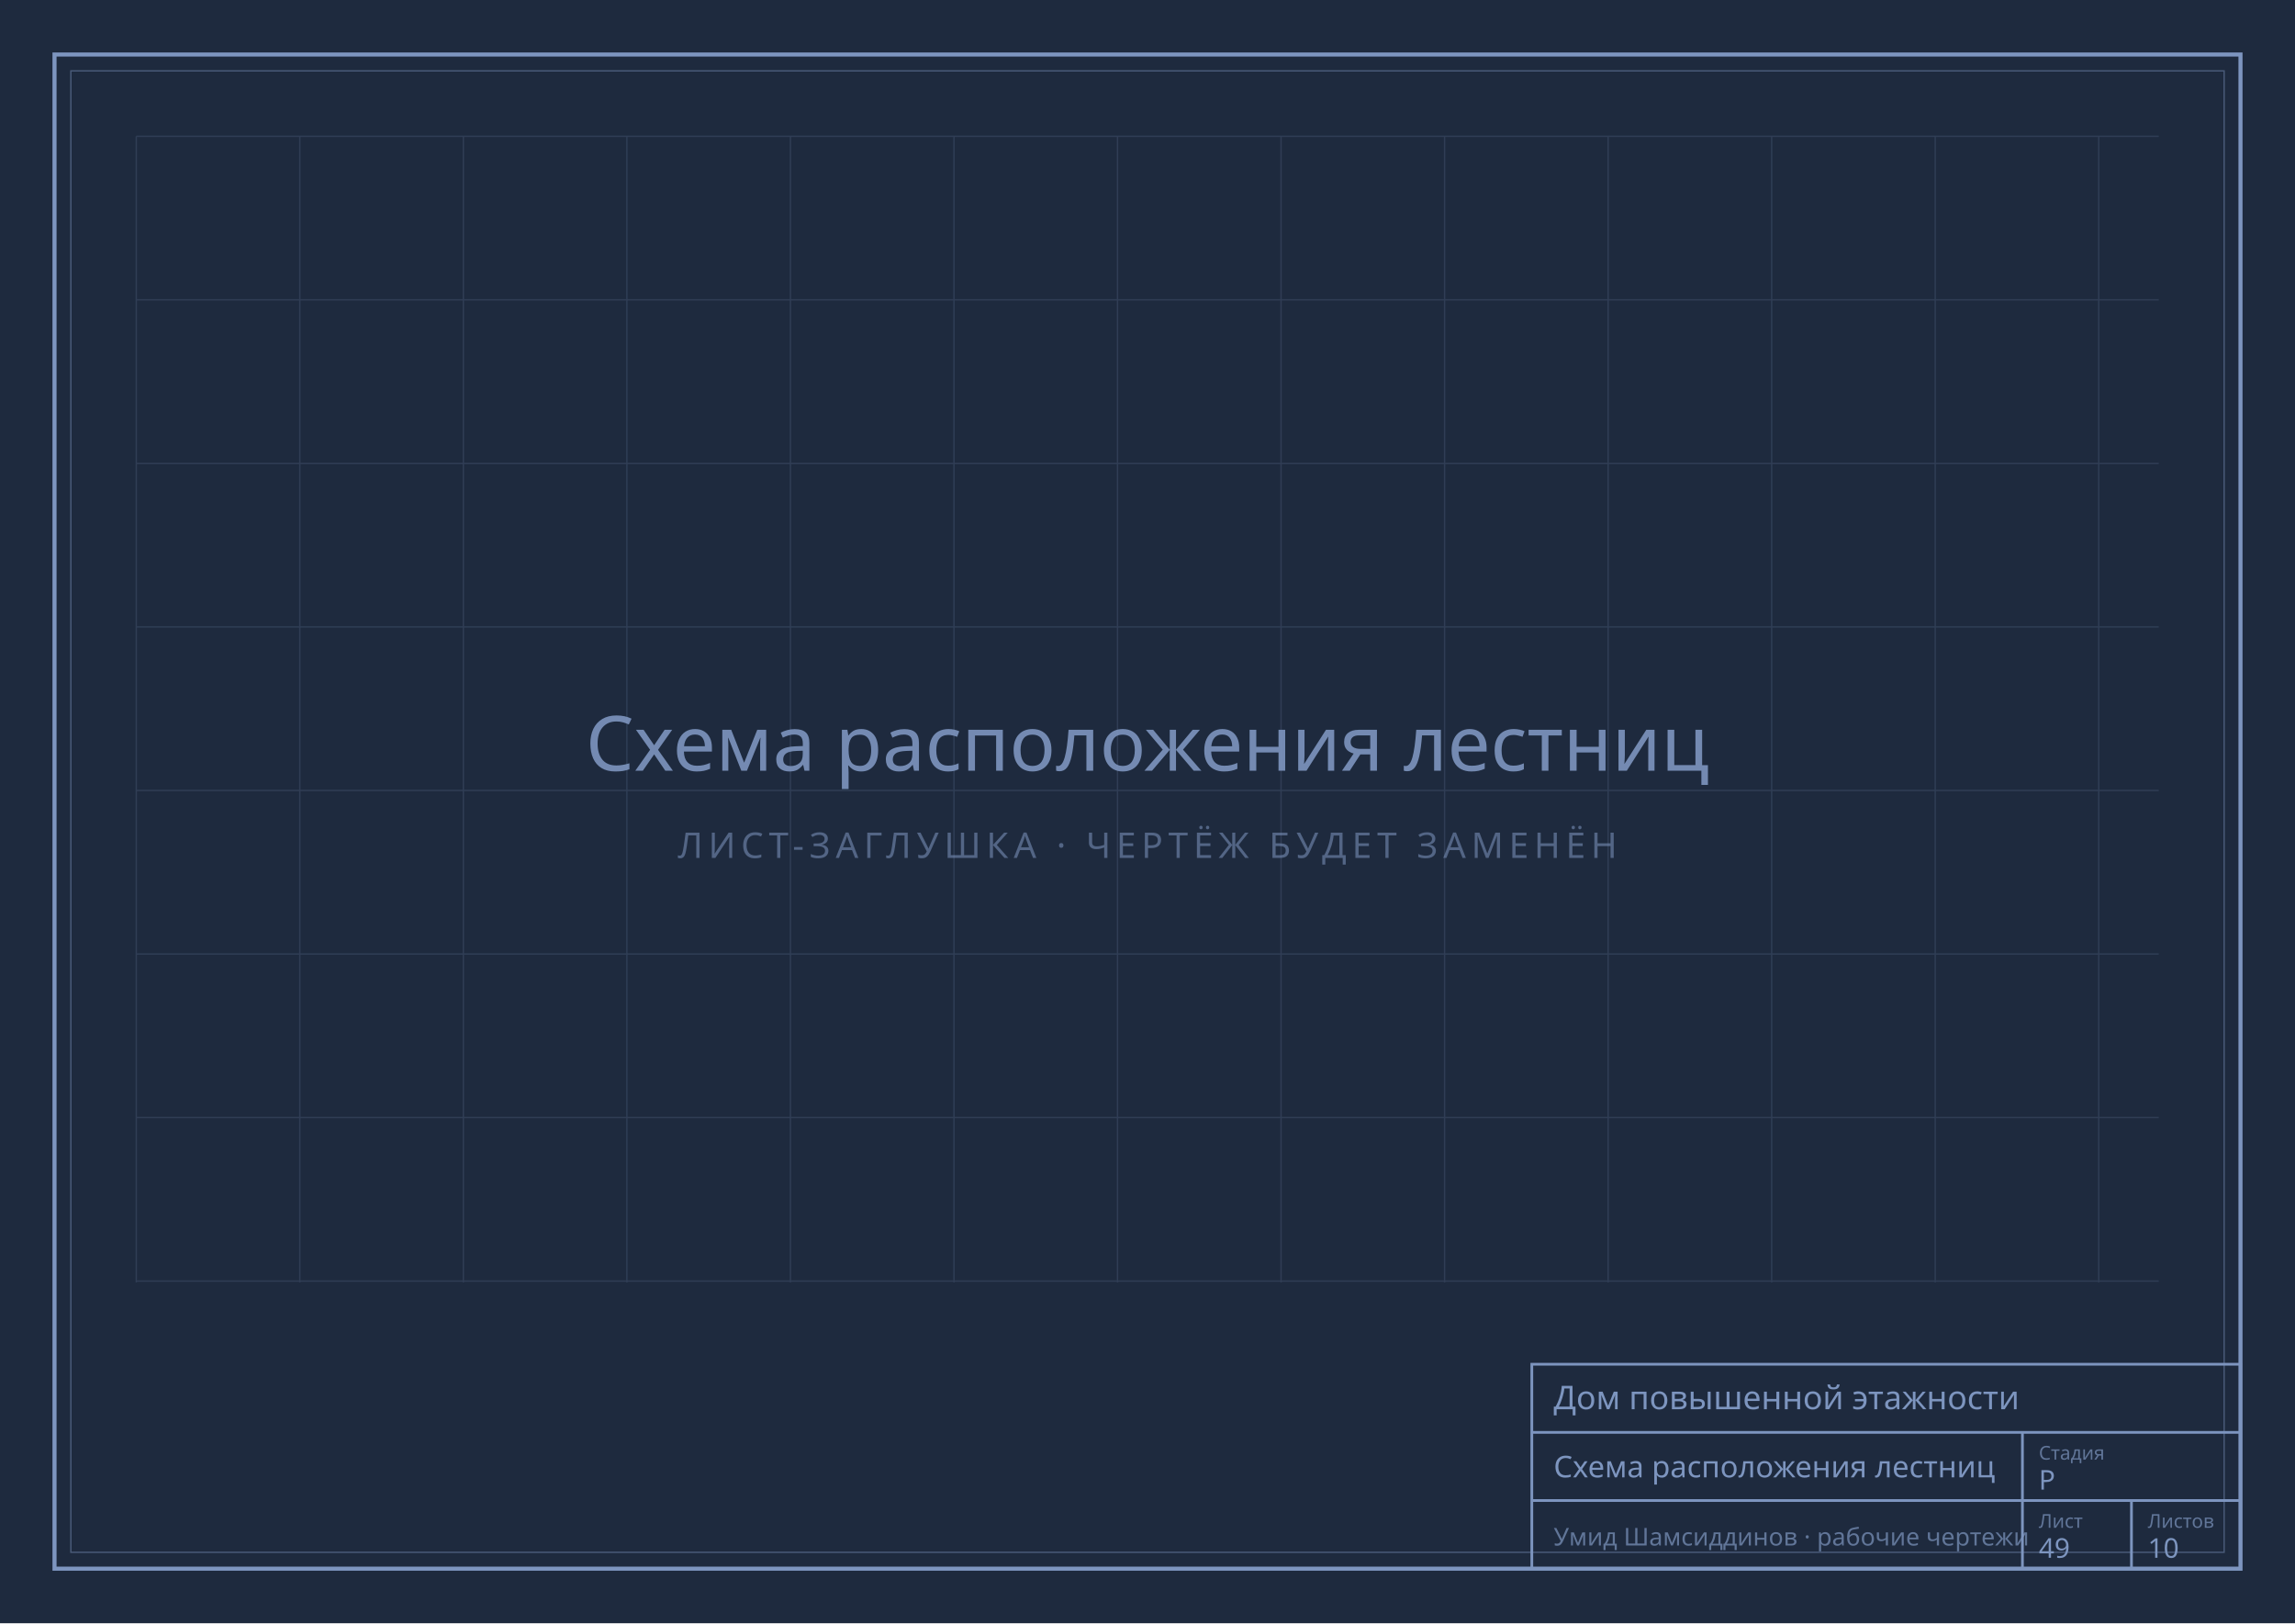
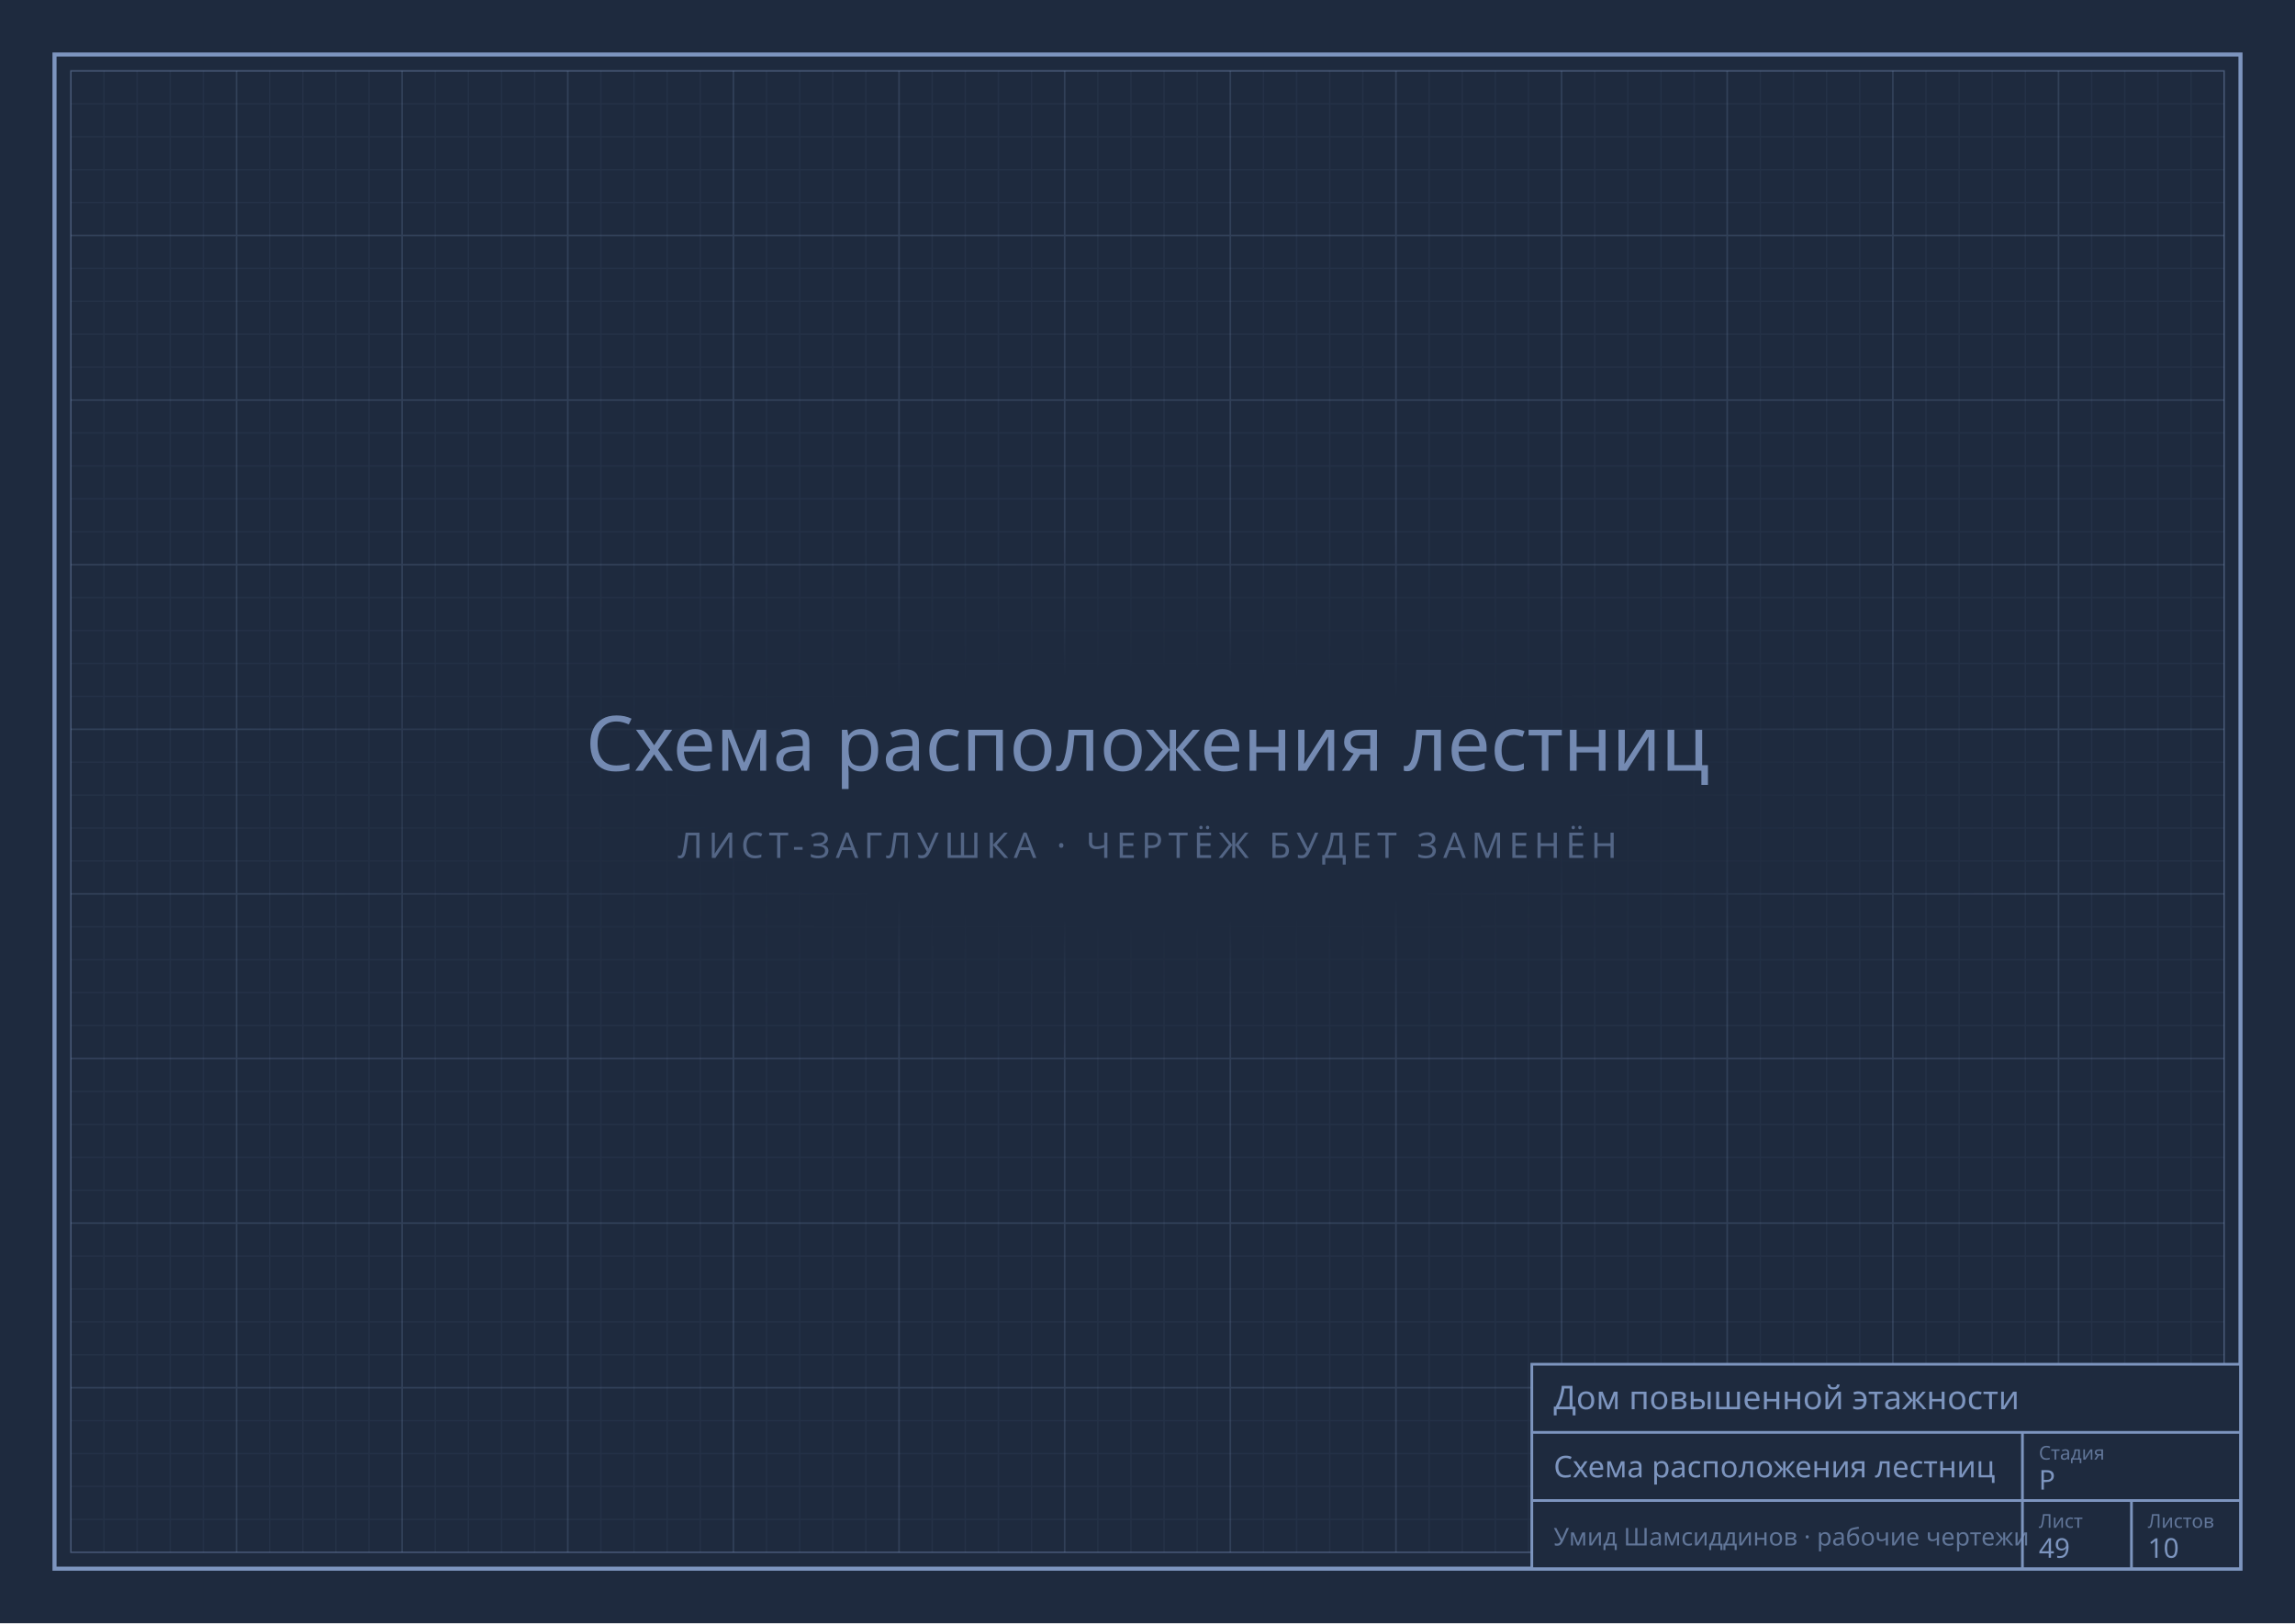
<svg xmlns="http://www.w3.org/2000/svg" width="1684" height="1191" viewBox="0 0 1684 1191">
  <rect width="1684" height="1191" fill="#1e2a3e" />
  <rect x="40" y="40" width="1604" height="1111" fill="none" stroke="#7d95bf" stroke-width="3" />
  <rect x="52" y="52" width="1580" height="1087" fill="none" stroke="#7d95bf" stroke-width="1" opacity=".45" />
-   <g stroke="#7d95bf" stroke-width="1" opacity=".18">
-     <line x1="100" y1="100" x2="100" y2="941" />
-     <line x1="220" y1="100" x2="220" y2="941" />
-     <line x1="340" y1="100" x2="340" y2="941" />
-     <line x1="460" y1="100" x2="460" y2="941" />
-     <line x1="580" y1="100" x2="580" y2="941" />
-     <line x1="700" y1="100" x2="700" y2="941" />
-     <line x1="820" y1="100" x2="820" y2="941" />
-     <line x1="940" y1="100" x2="940" y2="941" />
-     <line x1="1060" y1="100" x2="1060" y2="941" />
-     <line x1="1180" y1="100" x2="1180" y2="941" />
-     <line x1="1300" y1="100" x2="1300" y2="941" />
-     <line x1="1420" y1="100" x2="1420" y2="941" />
-     <line x1="1540" y1="100" x2="1540" y2="941" />
-     <line x1="100" y1="100" x2="1584" y2="100" />
-     <line x1="100" y1="220" x2="1584" y2="220" />
-     <line x1="100" y1="340" x2="1584" y2="340" />
-     <line x1="100" y1="460" x2="1584" y2="460" />
-     <line x1="100" y1="580" x2="1584" y2="580" />
-     <line x1="100" y1="700" x2="1584" y2="700" />
-     <line x1="100" y1="820" x2="1584" y2="820" />
-     <line x1="100" y1="940" x2="1584" y2="940" />
+   <defs>
+     <radialGradient id="fade">
+       <stop offset="0.45" stop-color="#000" />
+       <stop offset="1" stop-color="#fff" />
+     </radialGradient>
+     <mask id="grid-mask">
+       <rect width="1684" height="1191" fill="#fff" />
+       <ellipse cx="842" cy="585.5" rx="680" ry="200" fill="url(#fade)" />
+     </mask>
+   </defs>
+   <g mask="url(#grid-mask)">
+     <g fill="none" stroke="#7d95bf">
+       <path d="M76.31 52V1139M100.62 52V1139M124.92 52V1139M149.23 52V1139M197.85 52V1139M222.15 52V1139M246.46 52V1139M270.77 52V1139M319.38 52V1139M343.69 52V1139M368.00 52V1139M392.31 52V1139M440.92 52V1139M465.23 52V1139M489.54 52V1139M513.85 52V1139M562.46 52V1139M586.77 52V1139M611.08 52V1139M635.38 52V1139M684.00 52V1139M708.31 52V1139M732.62 52V1139M756.92 52V1139M805.54 52V1139M829.85 52V1139M854.15 52V1139M878.46 52V1139M927.08 52V1139M951.38 52V1139M975.69 52V1139M1000.00 52V1139M1048.62 52V1139M1072.92 52V1139M1097.23 52V1139M1121.54 52V1139M1170.15 52V1139M1194.46 52V1139M1218.77 52V1139M1243.08 52V1139M1291.69 52V1139M1316.00 52V1139M1340.31 52V1139M1364.62 52V1139M1413.23 52V1139M1437.54 52V1139M1461.85 52V1139M1486.15 52V1139M1534.77 52V1139M1559.08 52V1139M1583.38 52V1139M1607.69 52V1139M52 76.16H1632M52 100.31H1632M52 124.47H1632M52 148.62H1632M52 196.93H1632M52 221.09H1632M52 245.24H1632M52 269.40H1632M52 317.71H1632M52 341.87H1632M52 366.02H1632M52 390.18H1632M52 438.49H1632M52 462.64H1632M52 486.80H1632M52 510.96H1632M52 559.27H1632M52 583.42H1632M52 607.58H1632M52 631.73H1632M52 680.04H1632M52 704.20H1632M52 728.36H1632M52 752.51H1632M52 800.82H1632M52 824.98H1632M52 849.13H1632M52 873.29H1632M52 921.60H1632M52 945.76H1632M52 969.91H1632M52 994.07H1632M52 1042.38H1632M52 1066.53H1632M52 1090.69H1632M52 1114.84H1632" stroke-width="1" opacity=".07" />
+       <path d="M173.54 52V1139M295.08 52V1139M416.62 52V1139M538.15 52V1139M659.69 52V1139M781.23 52V1139M902.77 52V1139M1024.31 52V1139M1145.85 52V1139M1267.38 52V1139M1388.92 52V1139M1510.46 52V1139M52 172.78H1632M52 293.56H1632M52 414.33H1632M52 535.11H1632M52 655.89H1632M52 776.67H1632M52 897.44H1632M52 1018.22H1632" stroke-width="1.2" opacity=".2" />
+     </g>
  </g>
  <text x="842" y="565.5" text-anchor="middle" font-family="system-ui, sans-serif" font-size="56" fill="#7d95bf" opacity=".9">Схема расположения лестниц</text>
  <text x="842" y="629.5" text-anchor="middle" font-family="system-ui, sans-serif" font-size="26" letter-spacing="4" fill="#7d95bf" opacity=".55">ЛИСТ-ЗАГЛУШКА · ЧЕРТЁЖ БУДЕТ ЗАМЕНЁН</text>
  <g stroke="#7d95bf" stroke-width="2" fill="none">
-     <rect x="1124" y="1001" width="520" height="150" />
+     <rect x="1124" y="1001" width="520" height="150" fill="#1e2a3e" />
    <line x1="1124" y1="1051" x2="1644" y2="1051" />
    <line x1="1124" y1="1101" x2="1644" y2="1101" />
    <line x1="1484" y1="1051" x2="1484" y2="1151" />
    <line x1="1564" y1="1101" x2="1564" y2="1151" />
  </g>
  <g font-family="system-ui, sans-serif" fill="#7d95bf">
    <text x="1140" y="1034" font-size="24">Дом повышенной этажности</text>
    <text x="1140" y="1084" font-size="22">Схема расположения лестниц</text>
    <text x="1140" y="1134" font-size="18" opacity=".7">Умид Шамсиддинов · рабочие чертежи</text>
    <text x="1496" y="1071" font-size="14" opacity=".7">Стадия</text>
    <text x="1496" y="1093" font-size="20">Р</text>
    <text x="1496" y="1121" font-size="14" opacity=".7">Лист</text>
    <text x="1496" y="1143" font-size="20">49</text>
    <text x="1576" y="1121" font-size="14" opacity=".7">Листов</text>
    <text x="1576" y="1143" font-size="20">10</text>
  </g>
</svg>
